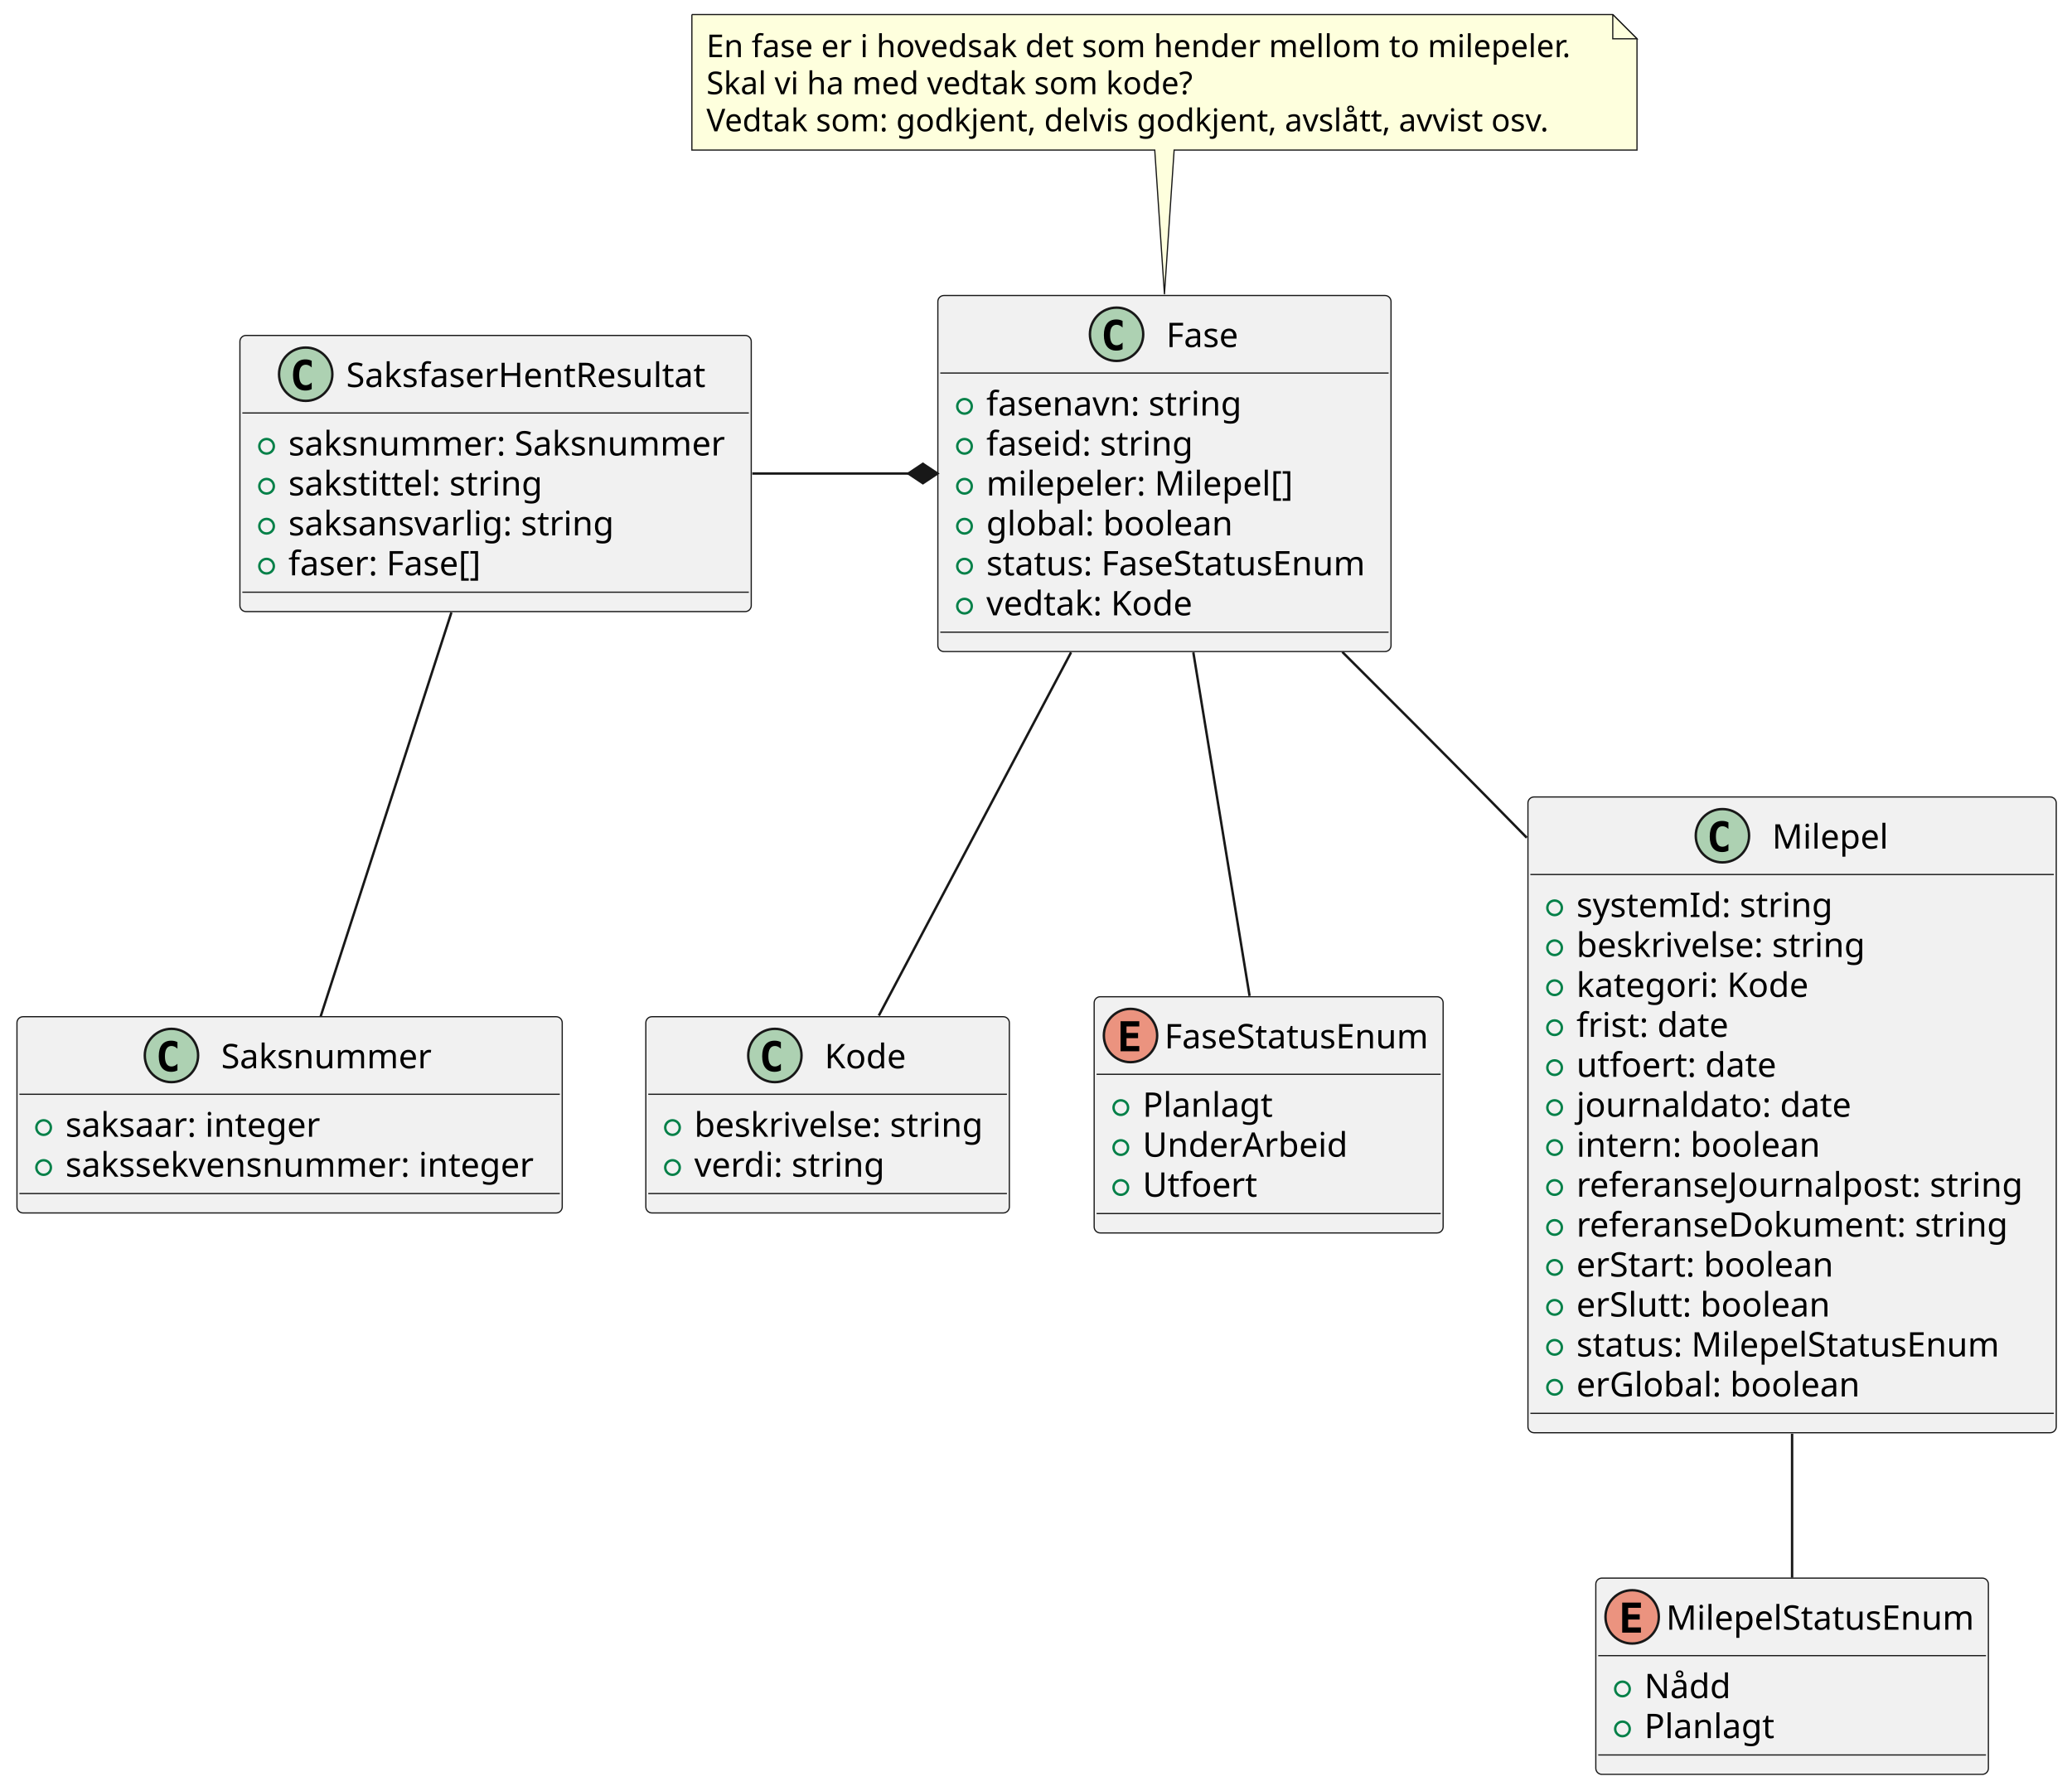
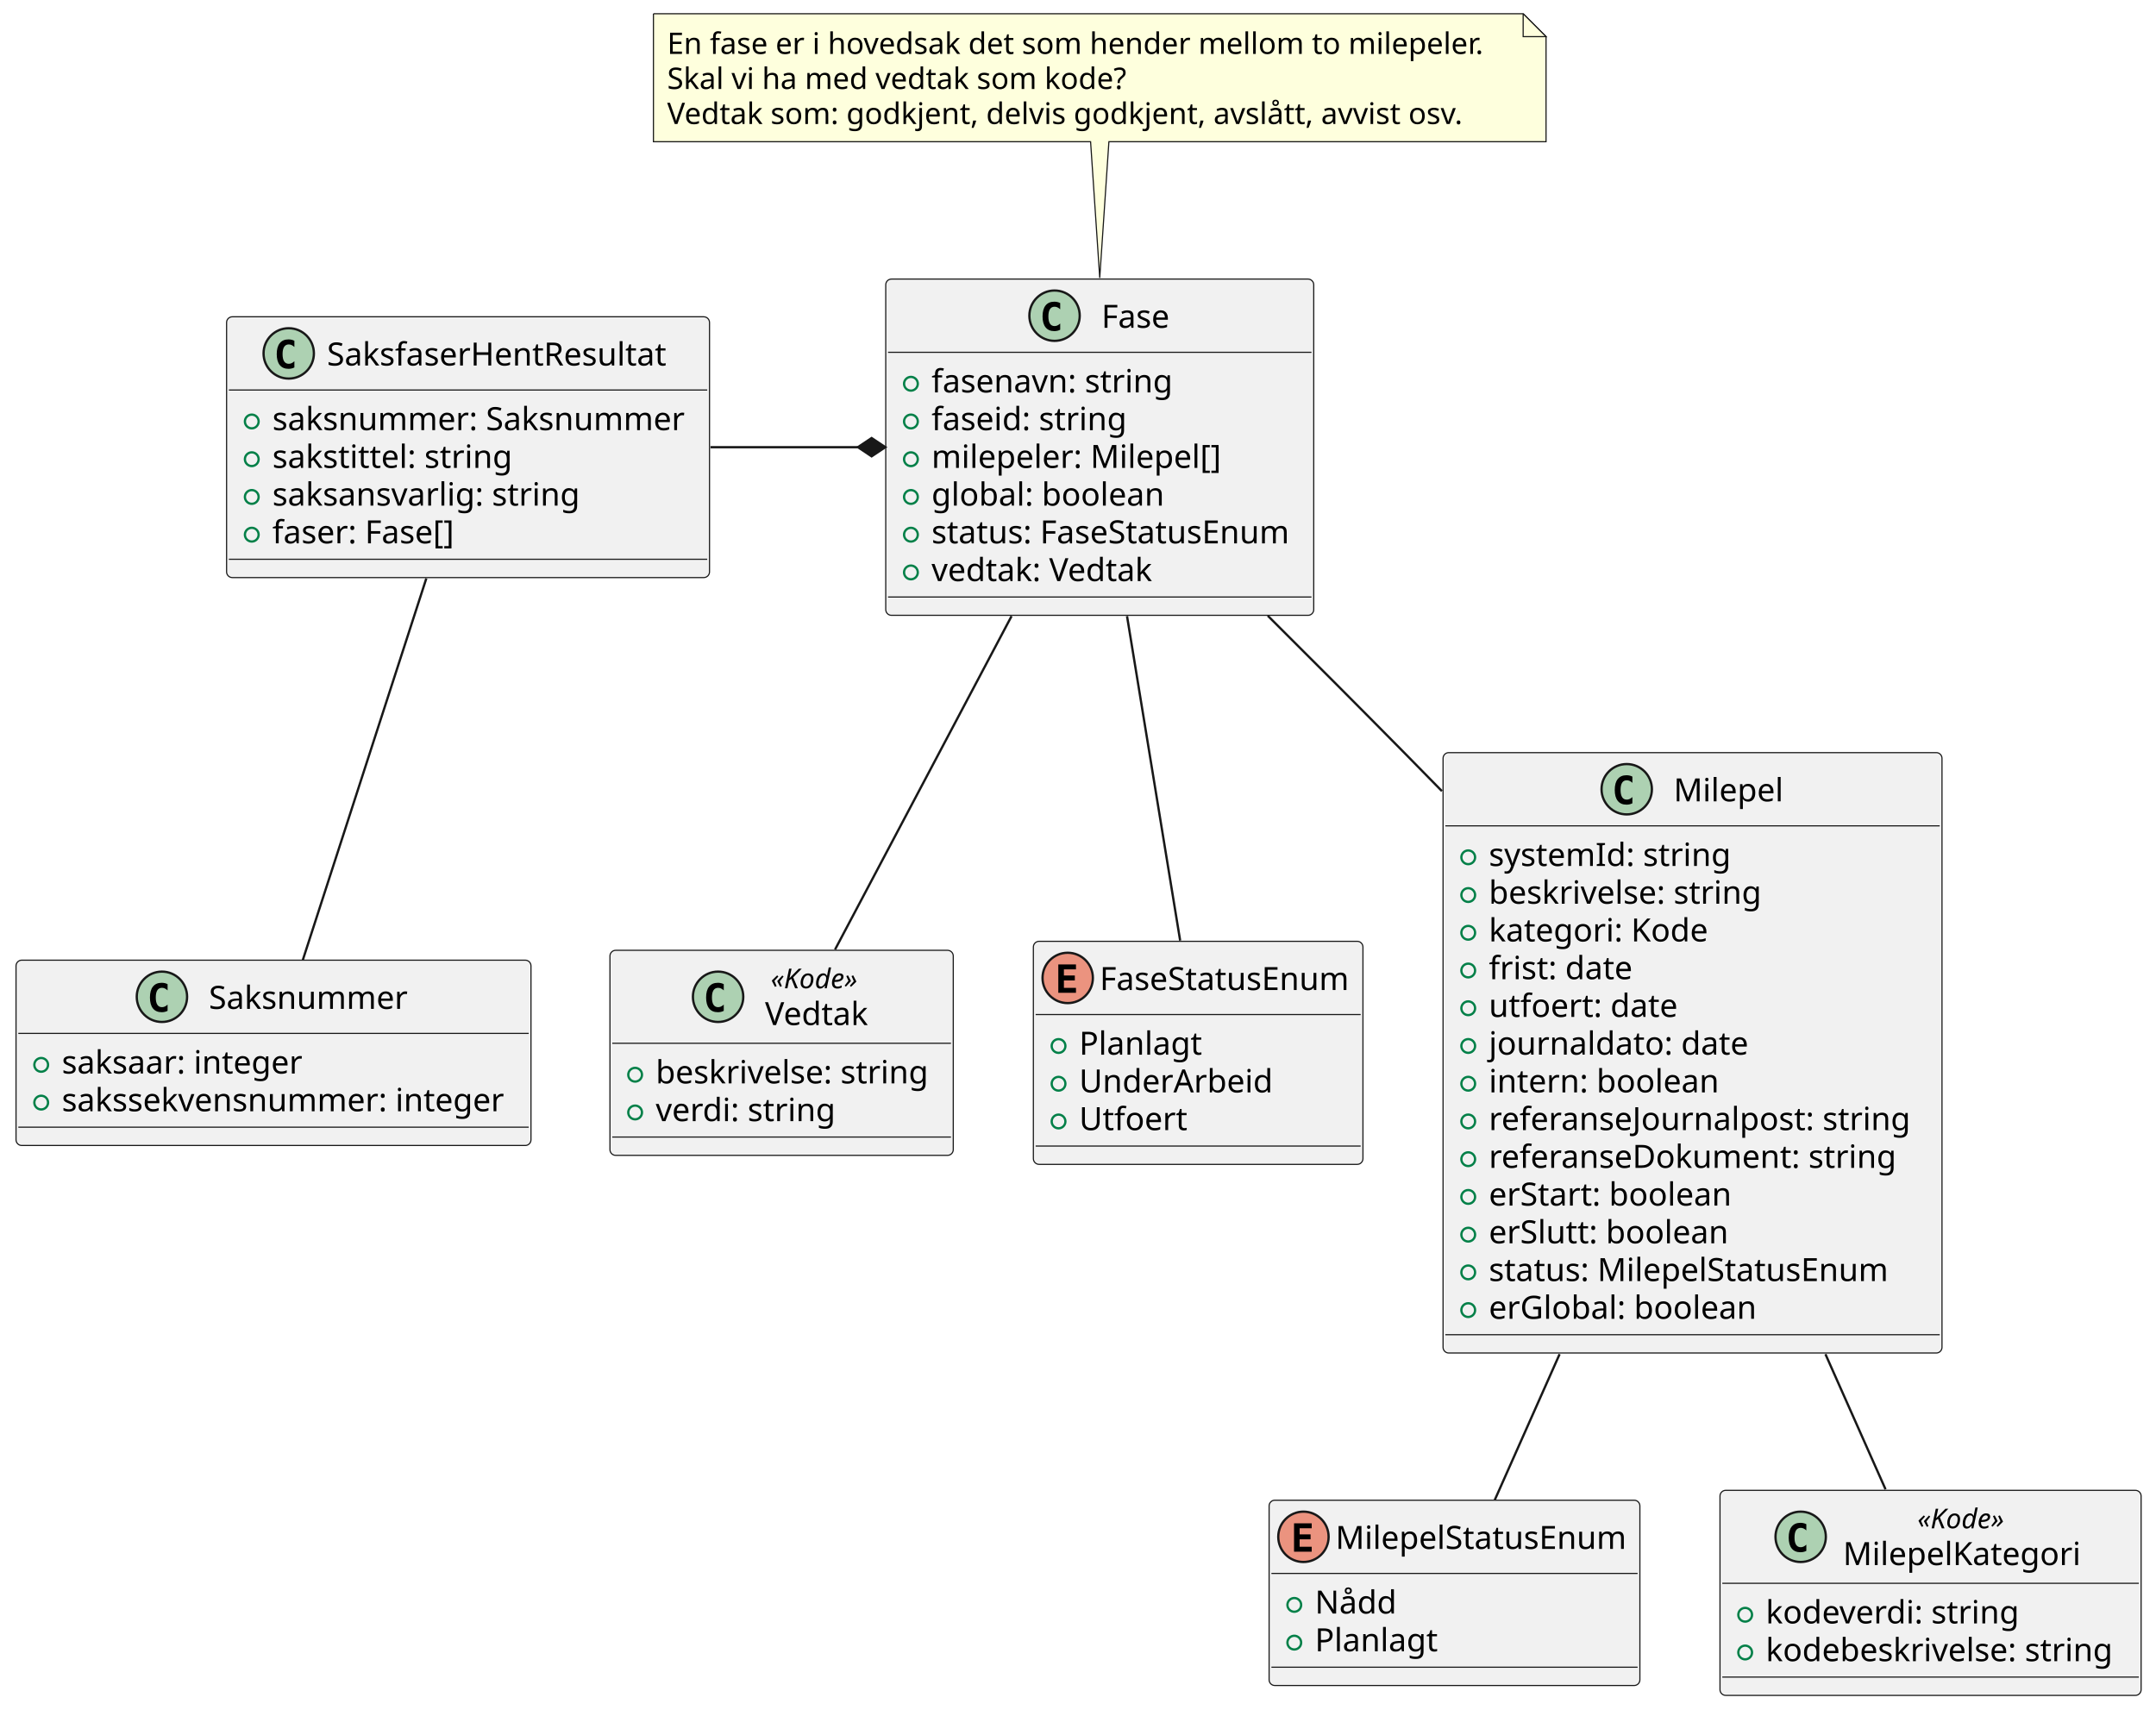
- <svg xmlns="http://www.w3.org/2000/svg" contentStyleType="text/css" height="739px" preserveAspectRatio="none" style="width:855px;height:739px;background:#FFFFFF;" version="1.1" viewBox="0 0 855 739" width="855px" zoomAndPan="magnify">
+ <svg xmlns="http://www.w3.org/2000/svg" contentStyleType="text/css" height="747px" preserveAspectRatio="none" style="width:942px;height:747px;background:#FFFFFF;" version="1.1" viewBox="0 0 942 747" width="942px" zoomAndPan="magnify">
  <defs />
  <g>
    <g id="elem_SaksfaserHentResultat">
      <rect codeLine="1" fill="#F1F1F1" height="113.953" id="SaksfaserHentResultat" rx="2.5" ry="2.5" style="stroke:#181818;stroke-width:0.5;" width="211" x="99" y="138.42" />
      <ellipse cx="126.15" cy="154.42" fill="#ADD1B2" rx="11" ry="11" style="stroke:#181818;stroke-width:1.0;" />
      <path d="M128.623,160.563 Q128.042,160.862 127.403,161.011 Q126.764,161.161 126.058,161.161 Q123.551,161.161 122.231,159.509 Q120.912,157.857 120.912,154.736 Q120.912,151.607 122.231,149.955 Q123.551,148.303 126.058,148.303 Q126.764,148.303 127.411,148.452 Q128.059,148.602 128.623,148.9 L128.623,151.623 Q127.992,151.042 127.399,150.772 Q126.805,150.502 126.174,150.502 Q124.83,150.502 124.145,151.569 Q123.46,152.636 123.46,154.736 Q123.46,156.828 124.145,157.894 Q124.83,158.961 126.174,158.961 Q126.805,158.961 127.399,158.691 Q127.992,158.422 128.623,157.84 Z " fill="#000000" />
      <text fill="#000000" font-family="sans-serif" font-size="14" lengthAdjust="spacing" textLength="152" x="142.85" y="159.711">SaksfaserHentResultat</text>
      <line style="stroke:#181818;stroke-width:0.5;" x1="100" x2="309" y1="170.42" y2="170.42" />
      <ellipse cx="110" cy="184.164" fill="none" rx="3" ry="3" style="stroke:#038048;stroke-width:1.0;" />
      <text fill="#000000" font-family="sans-serif" font-size="14" lengthAdjust="spacing" textLength="185" x="119" y="187.955">saksnummer: Saksnummer</text>
      <ellipse cx="110" cy="200.652" fill="none" rx="3" ry="3" style="stroke:#038048;stroke-width:1.0;" />
      <text fill="#000000" font-family="sans-serif" font-size="14" lengthAdjust="spacing" textLength="109" x="119" y="204.443">sakstittel: string</text>
      <ellipse cx="110" cy="217.141" fill="none" rx="3" ry="3" style="stroke:#038048;stroke-width:1.0;" />
      <text fill="#000000" font-family="sans-serif" font-size="14" lengthAdjust="spacing" textLength="140" x="119" y="220.932">saksansvarlig: string</text>
      <ellipse cx="110" cy="233.629" fill="none" rx="3" ry="3" style="stroke:#038048;stroke-width:1.0;" />
      <text fill="#000000" font-family="sans-serif" font-size="14" lengthAdjust="spacing" textLength="83" x="119" y="237.42">faser: Fase[]</text>
      <line style="stroke:#181818;stroke-width:0.5;" x1="100" x2="309" y1="244.373" y2="244.373" />
    </g>
    <g id="elem_Fase">
      <rect codeLine="13" fill="#F1F1F1" height="146.93" id="Fase" rx="2.5" ry="2.5" style="stroke:#181818;stroke-width:0.5;" width="187" x="387" y="121.94" />
      <ellipse cx="460.75" cy="137.94" fill="#ADD1B2" rx="11" ry="11" style="stroke:#181818;stroke-width:1.0;" />
      <path d="M463.223,144.083 Q462.642,144.382 462.003,144.531 Q461.364,144.681 460.658,144.681 Q458.151,144.681 456.832,143.029 Q455.512,141.377 455.512,138.256 Q455.512,135.126 456.832,133.475 Q458.151,131.823 460.658,131.823 Q461.364,131.823 462.011,131.972 Q462.659,132.122 463.223,132.421 L463.223,135.143 Q462.592,134.562 461.999,134.292 Q461.405,134.023 460.774,134.023 Q459.43,134.023 458.745,135.089 Q458.06,136.156 458.06,138.256 Q458.06,140.348 458.745,141.414 Q459.43,142.481 460.774,142.481 Q461.405,142.481 461.999,142.211 Q462.592,141.941 463.223,141.36 Z " fill="#000000" />
      <text fill="#000000" font-family="sans-serif" font-size="14" lengthAdjust="spacing" textLength="31" x="481.25" y="143.231">Fase</text>
      <line style="stroke:#181818;stroke-width:0.5;" x1="388" x2="573" y1="153.94" y2="153.94" />
      <ellipse cx="398" cy="167.684" fill="none" rx="3" ry="3" style="stroke:#038048;stroke-width:1.0;" />
      <text fill="#000000" font-family="sans-serif" font-size="14" lengthAdjust="spacing" textLength="109" x="407" y="171.475">fasenavn: string</text>
      <ellipse cx="398" cy="184.172" fill="none" rx="3" ry="3" style="stroke:#038048;stroke-width:1.0;" />
      <text fill="#000000" font-family="sans-serif" font-size="14" lengthAdjust="spacing" textLength="89" x="407" y="187.963">faseid: string</text>
      <ellipse cx="398" cy="200.661" fill="none" rx="3" ry="3" style="stroke:#038048;stroke-width:1.0;" />
      <text fill="#000000" font-family="sans-serif" font-size="14" lengthAdjust="spacing" textLength="131" x="407" y="204.452">milepeler: Milepel[]</text>
      <ellipse cx="398" cy="217.149" fill="none" rx="3" ry="3" style="stroke:#038048;stroke-width:1.0;" />
      <text fill="#000000" font-family="sans-serif" font-size="14" lengthAdjust="spacing" textLength="107" x="407" y="220.94">global: boolean</text>
      <ellipse cx="398" cy="233.637" fill="none" rx="3" ry="3" style="stroke:#038048;stroke-width:1.0;" />
      <text fill="#000000" font-family="sans-serif" font-size="14" lengthAdjust="spacing" textLength="161" x="407" y="237.428">status: FaseStatusEnum</text>
      <ellipse cx="398" cy="250.125" fill="none" rx="3" ry="3" style="stroke:#038048;stroke-width:1.0;" />
-       <text fill="#000000" font-family="sans-serif" font-size="14" lengthAdjust="spacing" textLength="88" x="407" y="253.917">vedtak: Kode</text>
+       <text fill="#000000" font-family="sans-serif" font-size="14" lengthAdjust="spacing" textLength="100" x="407" y="253.917">vedtak: Vedtak</text>
      <line style="stroke:#181818;stroke-width:0.5;" x1="388" x2="573" y1="260.87" y2="260.87" />
    </g>
    <g id="elem_Saksnummer">
-       <rect codeLine="62" fill="#F1F1F1" height="80.977" id="Saksnummer" rx="2.5" ry="2.5" style="stroke:#181818;stroke-width:0.5;" width="225" x="7" y="419.55" />
+       <rect codeLine="68" fill="#F1F1F1" height="80.977" id="Saksnummer" rx="2.5" ry="2.5" style="stroke:#181818;stroke-width:0.5;" width="225" x="7" y="419.55" />
      <ellipse cx="70.75" cy="435.55" fill="#ADD1B2" rx="11" ry="11" style="stroke:#181818;stroke-width:1.0;" />
      <path d="M73.223,441.693 Q72.642,441.992 72.003,442.141 Q71.364,442.291 70.658,442.291 Q68.151,442.291 66.832,440.639 Q65.512,438.987 65.512,435.866 Q65.512,432.736 66.832,431.085 Q68.151,429.433 70.658,429.433 Q71.364,429.433 72.011,429.582 Q72.659,429.732 73.223,430.031 L73.223,432.753 Q72.592,432.172 71.999,431.902 Q71.405,431.632 70.774,431.632 Q69.43,431.632 68.745,432.699 Q68.06,433.766 68.06,435.866 Q68.06,437.958 68.745,439.024 Q69.43,440.091 70.774,440.091 Q71.405,440.091 71.999,439.821 Q72.592,439.551 73.223,438.97 Z " fill="#000000" />
      <text fill="#000000" font-family="sans-serif" font-size="14" lengthAdjust="spacing" textLength="89" x="91.25" y="440.841">Saksnummer</text>
      <line style="stroke:#181818;stroke-width:0.5;" x1="8" x2="231" y1="451.55" y2="451.55" />
      <ellipse cx="18" cy="465.294" fill="none" rx="3" ry="3" style="stroke:#038048;stroke-width:1.0;" />
      <text fill="#000000" font-family="sans-serif" font-size="14" lengthAdjust="spacing" textLength="109" x="27" y="469.085">saksaar: integer</text>
      <ellipse cx="18" cy="481.782" fill="none" rx="3" ry="3" style="stroke:#038048;stroke-width:1.0;" />
      <text fill="#000000" font-family="sans-serif" font-size="14" lengthAdjust="spacing" textLength="199" x="27" y="485.573">sakssekvensnummer: integer</text>
      <line style="stroke:#181818;stroke-width:0.5;" x1="8" x2="231" y1="492.527" y2="492.527" />
    </g>
    <g id="elem_GMN7">
      <path d="M285.5,6 L285.5,61.932 A0,0 0 0 0 285.5,61.932 L476.5,61.932 L480.5,121.44 L484.5,61.932 L675.5,61.932 A0,0 0 0 0 675.5,61.932 L675.5,16 L665.5,6 L285.5,6 A0,0 0 0 0 285.5,6 " fill="#FEFFDD" style="stroke:#181818;stroke-width:0.5;" />
      <path d="M665.5,6 L665.5,16 L675.5,16 L665.5,6 " fill="#FEFFDD" style="stroke:#181818;stroke-width:0.5;" />
      <text fill="#000000" font-family="sans-serif" font-size="13" lengthAdjust="spacing" textLength="369" x="291.5" y="23.568">En fase er i hovedsak det som hender mellom to milepeler.</text>
      <text fill="#000000" font-family="sans-serif" font-size="13" lengthAdjust="spacing" textLength="208" x="291.5" y="38.879">Skal vi ha med vedtak som kode?</text>
      <text fill="#000000" font-family="sans-serif" font-size="13" lengthAdjust="spacing" textLength="368" x="291.5" y="54.19">Vedtak som: godkjent, delvis godkjent, avslått, avvist osv.</text>
    </g>
-     <g id="elem_Kode">
-       <rect codeLine="24" fill="#F1F1F1" height="80.977" id="Kode" rx="2.5" ry="2.5" style="stroke:#181818;stroke-width:0.5;" width="150" x="266.5" y="419.55" />
-       <ellipse cx="319.75" cy="435.55" fill="#ADD1B2" rx="11" ry="11" style="stroke:#181818;stroke-width:1.0;" />
-       <path d="M322.223,441.693 Q321.642,441.992 321.003,442.141 Q320.364,442.291 319.658,442.291 Q317.151,442.291 315.832,440.639 Q314.512,438.987 314.512,435.866 Q314.512,432.736 315.832,431.085 Q317.151,429.433 319.658,429.433 Q320.364,429.433 321.011,429.582 Q321.659,429.732 322.223,430.031 L322.223,432.753 Q321.592,432.172 320.999,431.902 Q320.405,431.632 319.774,431.632 Q318.43,431.632 317.745,432.699 Q317.06,433.766 317.06,435.866 Q317.06,437.958 317.745,439.024 Q318.43,440.091 319.774,440.091 Q320.405,440.091 320.999,439.821 Q321.592,439.551 322.223,438.97 Z " fill="#000000" />
-       <text fill="#000000" font-family="sans-serif" font-size="14" lengthAdjust="spacing" textLength="35" x="340.25" y="440.841">Kode</text>
-       <line style="stroke:#181818;stroke-width:0.5;" x1="267.5" x2="415.5" y1="451.55" y2="451.55" />
-       <ellipse cx="277.5" cy="465.294" fill="none" rx="3" ry="3" style="stroke:#038048;stroke-width:1.0;" />
-       <text fill="#000000" font-family="sans-serif" font-size="14" lengthAdjust="spacing" textLength="124" x="286.5" y="469.085">beskrivelse: string</text>
-       <ellipse cx="277.5" cy="481.782" fill="none" rx="3" ry="3" style="stroke:#038048;stroke-width:1.0;" />
-       <text fill="#000000" font-family="sans-serif" font-size="14" lengthAdjust="spacing" textLength="82" x="286.5" y="485.573">verdi: string</text>
-       <line style="stroke:#181818;stroke-width:0.5;" x1="267.5" x2="415.5" y1="492.527" y2="492.527" />
+     <g id="elem_Vedtak">
+       <rect codeLine="24" fill="#F1F1F1" height="89.598" id="Vedtak" rx="2.5" ry="2.5" style="stroke:#181818;stroke-width:0.5;" width="150" x="266.5" y="415.24" />
+       <ellipse cx="313.75" cy="435.55" fill="#ADD1B2" rx="11" ry="11" style="stroke:#181818;stroke-width:1.0;" />
+       <path d="M316.223,441.694 Q315.642,441.992 315.003,442.142 Q314.364,442.291 313.658,442.291 Q311.151,442.291 309.832,440.639 Q308.512,438.988 308.512,435.866 Q308.512,432.737 309.832,431.085 Q311.151,429.433 313.658,429.433 Q314.364,429.433 315.011,429.583 Q315.659,429.732 316.223,430.031 L316.223,432.754 Q315.592,432.173 314.999,431.903 Q314.405,431.633 313.774,431.633 Q312.43,431.633 311.745,432.7 Q311.06,433.766 311.06,435.866 Q311.06,437.958 311.745,439.025 Q312.43,440.092 313.774,440.092 Q314.405,440.092 314.999,439.822 Q315.592,439.552 316.223,438.971 Z " fill="#000000" />
+       <text fill="#000000" font-family="sans-serif" font-size="12" font-style="italic" lengthAdjust="spacing" textLength="42" x="336.75" y="431.842">«Kode»</text>
+       <text fill="#000000" font-family="sans-serif" font-size="14" lengthAdjust="spacing" textLength="47" x="334.25" y="447.908">Vedtak</text>
+       <line style="stroke:#181818;stroke-width:0.5;" x1="267.5" x2="415.5" y1="455.861" y2="455.861" />
+       <ellipse cx="277.5" cy="469.605" fill="none" rx="3" ry="3" style="stroke:#038048;stroke-width:1.0;" />
+       <text fill="#000000" font-family="sans-serif" font-size="14" lengthAdjust="spacing" textLength="124" x="286.5" y="473.396">beskrivelse: string</text>
+       <ellipse cx="277.5" cy="486.094" fill="none" rx="3" ry="3" style="stroke:#038048;stroke-width:1.0;" />
+       <text fill="#000000" font-family="sans-serif" font-size="14" lengthAdjust="spacing" textLength="82" x="286.5" y="489.885">verdi: string</text>
+       <line style="stroke:#181818;stroke-width:0.5;" x1="267.5" x2="415.5" y1="496.838" y2="496.838" />
    </g>
    <g id="elem_FaseStatusEnum">
      <rect codeLine="31" fill="#F1F1F1" height="97.465" id="FaseStatusEnum" rx="2.5" ry="2.5" style="stroke:#181818;stroke-width:0.5;" width="144" x="451.5" y="411.31" />
      <ellipse cx="466.5" cy="427.31" fill="#EB937F" rx="11" ry="11" style="stroke:#181818;stroke-width:1.0;" />
      <path d="M470.114,433.81 L462.394,433.81 L462.394,421.417 L470.114,421.417 L470.114,423.575 L464.843,423.575 L464.843,426.248 L469.616,426.248 L469.616,428.406 L464.843,428.406 L464.843,431.652 L470.114,431.652 Z " fill="#000000" />
      <text fill="#000000" font-family="sans-serif" font-size="14" lengthAdjust="spacing" textLength="112" x="480.5" y="432.601">FaseStatusEnum</text>
      <line style="stroke:#181818;stroke-width:0.5;" x1="452.5" x2="594.5" y1="443.31" y2="443.31" />
      <ellipse cx="462.5" cy="457.054" fill="none" rx="3" ry="3" style="stroke:#038048;stroke-width:1.0;" />
      <text fill="#000000" font-family="sans-serif" font-size="14" lengthAdjust="spacing" textLength="55" x="471.5" y="460.845">Planlagt</text>
      <ellipse cx="462.5" cy="473.542" fill="none" rx="3" ry="3" style="stroke:#038048;stroke-width:1.0;" />
      <text fill="#000000" font-family="sans-serif" font-size="14" lengthAdjust="spacing" textLength="88" x="471.5" y="477.333">UnderArbeid</text>
      <ellipse cx="462.5" cy="490.031" fill="none" rx="3" ry="3" style="stroke:#038048;stroke-width:1.0;" />
      <text fill="#000000" font-family="sans-serif" font-size="14" lengthAdjust="spacing" textLength="48" x="471.5" y="493.822">Utfoert</text>
      <line style="stroke:#181818;stroke-width:0.5;" x1="452.5" x2="594.5" y1="500.775" y2="500.775" />
    </g>
    <g id="elem_Milepel">
-       <rect codeLine="39" fill="#F1F1F1" height="262.348" id="Milepel" rx="2.5" ry="2.5" style="stroke:#181818;stroke-width:0.5;" width="218" x="630.5" y="328.87" />
-       <ellipse cx="710.75" cy="344.87" fill="#ADD1B2" rx="11" ry="11" style="stroke:#181818;stroke-width:1.0;" />
-       <path d="M713.223,351.013 Q712.642,351.312 712.003,351.461 Q711.364,351.611 710.658,351.611 Q708.151,351.611 706.832,349.959 Q705.512,348.307 705.512,345.186 Q705.512,342.057 706.832,340.405 Q708.151,338.753 710.658,338.753 Q711.364,338.753 712.011,338.902 Q712.659,339.052 713.223,339.351 L713.223,342.073 Q712.592,341.492 711.999,341.222 Q711.405,340.952 710.774,340.952 Q709.43,340.952 708.745,342.019 Q708.06,343.086 708.06,345.186 Q708.06,347.278 708.745,348.344 Q709.43,349.411 710.774,349.411 Q711.405,349.411 711.999,349.141 Q712.592,348.872 713.223,348.29 Z " fill="#000000" />
-       <text fill="#000000" font-family="sans-serif" font-size="14" lengthAdjust="spacing" textLength="49" x="731.25" y="350.161">Milepel</text>
-       <line style="stroke:#181818;stroke-width:0.5;" x1="631.5" x2="847.5" y1="360.87" y2="360.87" />
-       <ellipse cx="641.5" cy="374.614" fill="none" rx="3" ry="3" style="stroke:#038048;stroke-width:1.0;" />
-       <text fill="#000000" font-family="sans-serif" font-size="14" lengthAdjust="spacing" textLength="108" x="650.5" y="378.405">systemId: string</text>
-       <ellipse cx="641.5" cy="391.102" fill="none" rx="3" ry="3" style="stroke:#038048;stroke-width:1.0;" />
-       <text fill="#000000" font-family="sans-serif" font-size="14" lengthAdjust="spacing" textLength="124" x="650.5" y="394.893">beskrivelse: string</text>
-       <ellipse cx="641.5" cy="407.591" fill="none" rx="3" ry="3" style="stroke:#038048;stroke-width:1.0;" />
-       <text fill="#000000" font-family="sans-serif" font-size="14" lengthAdjust="spacing" textLength="100" x="650.5" y="411.382">kategori: Kode</text>
-       <ellipse cx="641.5" cy="424.079" fill="none" rx="3" ry="3" style="stroke:#038048;stroke-width:1.0;" />
-       <text fill="#000000" font-family="sans-serif" font-size="14" lengthAdjust="spacing" textLength="65" x="650.5" y="427.87">frist: date</text>
-       <ellipse cx="641.5" cy="440.567" fill="none" rx="3" ry="3" style="stroke:#038048;stroke-width:1.0;" />
-       <text fill="#000000" font-family="sans-serif" font-size="14" lengthAdjust="spacing" textLength="85" x="650.5" y="444.358">utfoert: date</text>
-       <ellipse cx="641.5" cy="457.055" fill="none" rx="3" ry="3" style="stroke:#038048;stroke-width:1.0;" />
-       <text fill="#000000" font-family="sans-serif" font-size="14" lengthAdjust="spacing" textLength="118" x="650.5" y="460.847">journaldato: date</text>
-       <ellipse cx="641.5" cy="473.544" fill="none" rx="3" ry="3" style="stroke:#038048;stroke-width:1.0;" />
-       <text fill="#000000" font-family="sans-serif" font-size="14" lengthAdjust="spacing" textLength="105" x="650.5" y="477.335">intern: boolean</text>
-       <ellipse cx="641.5" cy="490.032" fill="none" rx="3" ry="3" style="stroke:#038048;stroke-width:1.0;" />
-       <text fill="#000000" font-family="sans-serif" font-size="14" lengthAdjust="spacing" textLength="192" x="650.5" y="493.823">referanseJournalpost: string</text>
-       <ellipse cx="641.5" cy="506.52" fill="none" rx="3" ry="3" style="stroke:#038048;stroke-width:1.0;" />
-       <text fill="#000000" font-family="sans-serif" font-size="14" lengthAdjust="spacing" textLength="184" x="650.5" y="510.311">referanseDokument: string</text>
-       <ellipse cx="641.5" cy="523.009" fill="none" rx="3" ry="3" style="stroke:#038048;stroke-width:1.0;" />
-       <text fill="#000000" font-family="sans-serif" font-size="14" lengthAdjust="spacing" textLength="110" x="650.5" y="526.8">erStart: boolean</text>
-       <ellipse cx="641.5" cy="539.497" fill="none" rx="3" ry="3" style="stroke:#038048;stroke-width:1.0;" />
-       <text fill="#000000" font-family="sans-serif" font-size="14" lengthAdjust="spacing" textLength="109" x="650.5" y="543.288">erSlutt: boolean</text>
-       <ellipse cx="641.5" cy="555.985" fill="none" rx="3" ry="3" style="stroke:#038048;stroke-width:1.0;" />
-       <text fill="#000000" font-family="sans-serif" font-size="14" lengthAdjust="spacing" textLength="179" x="650.5" y="559.776">status: MilepelStatusEnum</text>
-       <ellipse cx="641.5" cy="572.473" fill="none" rx="3" ry="3" style="stroke:#038048;stroke-width:1.0;" />
-       <text fill="#000000" font-family="sans-serif" font-size="14" lengthAdjust="spacing" textLength="122" x="650.5" y="576.264">erGlobal: boolean</text>
-       <line style="stroke:#181818;stroke-width:0.5;" x1="631.5" x2="847.5" y1="583.218" y2="583.218" />
+       <rect codeLine="39" fill="#F1F1F1" height="262.348" id="Milepel" rx="2.5" ry="2.5" style="stroke:#181818;stroke-width:0.5;" width="218" x="630.5" y="328.86" />
+       <ellipse cx="710.75" cy="344.86" fill="#ADD1B2" rx="11" ry="11" style="stroke:#181818;stroke-width:1.0;" />
+       <path d="M713.223,351.003 Q712.642,351.302 712.003,351.451 Q711.364,351.601 710.658,351.601 Q708.151,351.601 706.832,349.949 Q705.512,348.297 705.512,345.176 Q705.512,342.046 706.832,340.395 Q708.151,338.743 710.658,338.743 Q711.364,338.743 712.011,338.892 Q712.659,339.042 713.223,339.341 L713.223,342.063 Q712.592,341.482 711.999,341.212 Q711.405,340.942 710.774,340.942 Q709.43,340.942 708.745,342.009 Q708.06,343.076 708.06,345.176 Q708.06,347.268 708.745,348.334 Q709.43,349.401 710.774,349.401 Q711.405,349.401 711.999,349.131 Q712.592,348.861 713.223,348.28 Z " fill="#000000" />
+       <text fill="#000000" font-family="sans-serif" font-size="14" lengthAdjust="spacing" textLength="49" x="731.25" y="350.151">Milepel</text>
+       <line style="stroke:#181818;stroke-width:0.5;" x1="631.5" x2="847.5" y1="360.86" y2="360.86" />
+       <ellipse cx="641.5" cy="374.604" fill="none" rx="3" ry="3" style="stroke:#038048;stroke-width:1.0;" />
+       <text fill="#000000" font-family="sans-serif" font-size="14" lengthAdjust="spacing" textLength="108" x="650.5" y="378.395">systemId: string</text>
+       <ellipse cx="641.5" cy="391.092" fill="none" rx="3" ry="3" style="stroke:#038048;stroke-width:1.0;" />
+       <text fill="#000000" font-family="sans-serif" font-size="14" lengthAdjust="spacing" textLength="124" x="650.5" y="394.883">beskrivelse: string</text>
+       <ellipse cx="641.5" cy="407.581" fill="none" rx="3" ry="3" style="stroke:#038048;stroke-width:1.0;" />
+       <text fill="#000000" font-family="sans-serif" font-size="14" lengthAdjust="spacing" textLength="100" x="650.5" y="411.372">kategori: Kode</text>
+       <ellipse cx="641.5" cy="424.069" fill="none" rx="3" ry="3" style="stroke:#038048;stroke-width:1.0;" />
+       <text fill="#000000" font-family="sans-serif" font-size="14" lengthAdjust="spacing" textLength="65" x="650.5" y="427.86">frist: date</text>
+       <ellipse cx="641.5" cy="440.557" fill="none" rx="3" ry="3" style="stroke:#038048;stroke-width:1.0;" />
+       <text fill="#000000" font-family="sans-serif" font-size="14" lengthAdjust="spacing" textLength="85" x="650.5" y="444.348">utfoert: date</text>
+       <ellipse cx="641.5" cy="457.046" fill="none" rx="3" ry="3" style="stroke:#038048;stroke-width:1.0;" />
+       <text fill="#000000" font-family="sans-serif" font-size="14" lengthAdjust="spacing" textLength="118" x="650.5" y="460.837">journaldato: date</text>
+       <ellipse cx="641.5" cy="473.534" fill="none" rx="3" ry="3" style="stroke:#038048;stroke-width:1.0;" />
+       <text fill="#000000" font-family="sans-serif" font-size="14" lengthAdjust="spacing" textLength="105" x="650.5" y="477.325">intern: boolean</text>
+       <ellipse cx="641.5" cy="490.022" fill="none" rx="3" ry="3" style="stroke:#038048;stroke-width:1.0;" />
+       <text fill="#000000" font-family="sans-serif" font-size="14" lengthAdjust="spacing" textLength="192" x="650.5" y="493.813">referanseJournalpost: string</text>
+       <ellipse cx="641.5" cy="506.51" fill="none" rx="3" ry="3" style="stroke:#038048;stroke-width:1.0;" />
+       <text fill="#000000" font-family="sans-serif" font-size="14" lengthAdjust="spacing" textLength="184" x="650.5" y="510.301">referanseDokument: string</text>
+       <ellipse cx="641.5" cy="522.999" fill="none" rx="3" ry="3" style="stroke:#038048;stroke-width:1.0;" />
+       <text fill="#000000" font-family="sans-serif" font-size="14" lengthAdjust="spacing" textLength="110" x="650.5" y="526.79">erStart: boolean</text>
+       <ellipse cx="641.5" cy="539.487" fill="none" rx="3" ry="3" style="stroke:#038048;stroke-width:1.0;" />
+       <text fill="#000000" font-family="sans-serif" font-size="14" lengthAdjust="spacing" textLength="109" x="650.5" y="543.278">erSlutt: boolean</text>
+       <ellipse cx="641.5" cy="555.975" fill="none" rx="3" ry="3" style="stroke:#038048;stroke-width:1.0;" />
+       <text fill="#000000" font-family="sans-serif" font-size="14" lengthAdjust="spacing" textLength="179" x="650.5" y="559.766">status: MilepelStatusEnum</text>
+       <ellipse cx="641.5" cy="572.463" fill="none" rx="3" ry="3" style="stroke:#038048;stroke-width:1.0;" />
+       <text fill="#000000" font-family="sans-serif" font-size="14" lengthAdjust="spacing" textLength="122" x="650.5" y="576.255">erGlobal: boolean</text>
+       <line style="stroke:#181818;stroke-width:0.5;" x1="631.5" x2="847.5" y1="583.208" y2="583.208" />
    </g>
    <g id="elem_MilepelStatusEnum">
-       <rect codeLine="57" fill="#F1F1F1" height="80.977" id="MilepelStatusEnum" rx="2.5" ry="2.5" style="stroke:#181818;stroke-width:0.5;" width="162" x="658.5" y="651.21" />
-       <ellipse cx="673.5" cy="667.21" fill="#EB937F" rx="11" ry="11" style="stroke:#181818;stroke-width:1.0;" />
-       <path d="M677.114,673.71 L669.394,673.71 L669.394,661.317 L677.114,661.317 L677.114,663.475 L671.843,663.475 L671.843,666.148 L676.616,666.148 L676.616,668.306 L671.843,668.306 L671.843,671.552 L677.114,671.552 Z " fill="#000000" />
-       <text fill="#000000" font-family="sans-serif" font-size="14" lengthAdjust="spacing" textLength="130" x="687.5" y="672.501">MilepelStatusEnum</text>
-       <line style="stroke:#181818;stroke-width:0.5;" x1="659.5" x2="819.5" y1="683.21" y2="683.21" />
-       <ellipse cx="669.5" cy="696.954" fill="none" rx="3" ry="3" style="stroke:#038048;stroke-width:1.0;" />
-       <text fill="#000000" font-family="sans-serif" font-size="14" lengthAdjust="spacing" textLength="36" x="678.5" y="700.745">Nådd</text>
-       <ellipse cx="669.5" cy="713.442" fill="none" rx="3" ry="3" style="stroke:#038048;stroke-width:1.0;" />
-       <text fill="#000000" font-family="sans-serif" font-size="14" lengthAdjust="spacing" textLength="55" x="678.5" y="717.233">Planlagt</text>
-       <line style="stroke:#181818;stroke-width:0.5;" x1="659.5" x2="819.5" y1="724.187" y2="724.187" />
+       <rect codeLine="63" fill="#F1F1F1" height="80.977" id="MilepelStatusEnum" rx="2.5" ry="2.5" style="stroke:#181818;stroke-width:0.5;" width="162" x="554.5" y="655.52" />
+       <ellipse cx="569.5" cy="671.52" fill="#EB937F" rx="11" ry="11" style="stroke:#181818;stroke-width:1.0;" />
+       <path d="M573.114,678.02 L565.394,678.02 L565.394,665.627 L573.114,665.627 L573.114,667.785 L567.843,667.785 L567.843,670.458 L572.616,670.458 L572.616,672.616 L567.843,672.616 L567.843,675.862 L573.114,675.862 Z " fill="#000000" />
+       <text fill="#000000" font-family="sans-serif" font-size="14" lengthAdjust="spacing" textLength="130" x="583.5" y="676.811">MilepelStatusEnum</text>
+       <line style="stroke:#181818;stroke-width:0.5;" x1="555.5" x2="715.5" y1="687.52" y2="687.52" />
+       <ellipse cx="565.5" cy="701.264" fill="none" rx="3" ry="3" style="stroke:#038048;stroke-width:1.0;" />
+       <text fill="#000000" font-family="sans-serif" font-size="14" lengthAdjust="spacing" textLength="36" x="574.5" y="705.055">Nådd</text>
+       <ellipse cx="565.5" cy="717.752" fill="none" rx="3" ry="3" style="stroke:#038048;stroke-width:1.0;" />
+       <text fill="#000000" font-family="sans-serif" font-size="14" lengthAdjust="spacing" textLength="55" x="574.5" y="721.543">Planlagt</text>
+       <line style="stroke:#181818;stroke-width:0.5;" x1="555.5" x2="715.5" y1="728.497" y2="728.497" />
+     </g>
+     <g id="elem_MilepelKategori">
+       <rect codeLine="58" fill="#F1F1F1" height="89.598" id="MilepelKategori" rx="2.5" ry="2.5" style="stroke:#181818;stroke-width:0.5;" width="184" x="751.5" y="651.21" />
+       <ellipse cx="786.75" cy="671.52" fill="#ADD1B2" rx="11" ry="11" style="stroke:#181818;stroke-width:1.0;" />
+       <path d="M789.223,677.664 Q788.642,677.962 788.003,678.112 Q787.364,678.261 786.658,678.261 Q784.151,678.261 782.832,676.609 Q781.512,674.958 781.512,671.837 Q781.512,668.707 782.832,667.055 Q784.151,665.403 786.658,665.403 Q787.364,665.403 788.011,665.553 Q788.659,665.702 789.223,666.001 L789.223,668.724 Q788.592,668.143 787.999,667.873 Q787.405,667.603 786.774,667.603 Q785.43,667.603 784.745,668.67 Q784.06,669.736 784.06,671.837 Q784.06,673.928 784.745,674.995 Q785.43,676.062 786.774,676.062 Q787.405,676.062 787.999,675.792 Q788.592,675.522 789.223,674.941 Z " fill="#000000" />
+       <text fill="#000000" font-family="sans-serif" font-size="12" font-style="italic" lengthAdjust="spacing" textLength="42" x="837.75" y="667.812">«Kode»</text>
+       <text fill="#000000" font-family="sans-serif" font-size="14" lengthAdjust="spacing" textLength="107" x="805.25" y="683.878">MilepelKategori</text>
+       <line style="stroke:#181818;stroke-width:0.5;" x1="752.5" x2="934.5" y1="691.831" y2="691.831" />
+       <ellipse cx="762.5" cy="705.575" fill="none" rx="3" ry="3" style="stroke:#038048;stroke-width:1.0;" />
+       <text fill="#000000" font-family="sans-serif" font-size="14" lengthAdjust="spacing" textLength="116" x="771.5" y="709.366">kodeverdi: string</text>
+       <ellipse cx="762.5" cy="722.063" fill="none" rx="3" ry="3" style="stroke:#038048;stroke-width:1.0;" />
+       <text fill="#000000" font-family="sans-serif" font-size="14" lengthAdjust="spacing" textLength="158" x="771.5" y="725.855">kodebeskrivelse: string</text>
+       <line style="stroke:#181818;stroke-width:0.5;" x1="752.5" x2="934.5" y1="732.808" y2="732.808" />
    </g>
    <g id="link_SaksfaserHentResultat_Fase">
      <path codeLine="8" d="M310.43,195.4 C335.89,195.4 349.36,195.4 374.83,195.4 " fill="none" id="SaksfaserHentResultat-to-Fase" style="stroke:#181818;stroke-width:1.0;" />
      <polygon fill="#181818" points="386.83,195.4,380.83,191.4,374.83,195.4,380.83,199.4,386.83,195.4" style="stroke:#181818;stroke-width:1.0;" />
    </g>
    <g id="link_SaksfaserHentResultat_Saksnummer">
-       <path codeLine="9" d="M186.27,252.74 C170.02,302.94 146.66,375.1 132.32,419.43 " fill="none" id="SaksfaserHentResultat-Saksnummer" style="stroke:#181818;stroke-width:1.0;" />
+       <path codeLine="9" d="M186.27,252.74 C170.02,302.93 146.66,375.1 132.32,419.43 " fill="none" id="SaksfaserHentResultat-Saksnummer" style="stroke:#181818;stroke-width:1.0;" />
    </g>
-     <g id="link_Fase_Kode">
-       <path codeLine="22" d="M441.97,269.21 C416.34,317.64 383.64,379.41 362.64,419.1 " fill="none" id="Fase-Kode" style="stroke:#181818;stroke-width:1.0;" />
+     <g id="link_Fase_Vedtak">
+       <path codeLine="22" d="M441.97,269.21 C417.22,315.97 385.89,375.16 364.85,414.91 " fill="none" id="Fase-Vedtak" style="stroke:#181818;stroke-width:1.0;" />
    </g>
    <g id="link_Fase_FaseStatusEnum">
-       <path codeLine="29" d="M492.42,269.21 C499.83,314.45 509.14,371.34 515.63,410.98 " fill="none" id="Fase-FaseStatusEnum" style="stroke:#181818;stroke-width:1.0;" />
+       <path codeLine="29" d="M492.42,269.21 C499.83,314.45 509.14,371.33 515.63,410.98 " fill="none" id="Fase-FaseStatusEnum" style="stroke:#181818;stroke-width:1.0;" />
    </g>
    <g id="link_Fase_Milepel">
-       <path codeLine="37" d="M553.91,269.04 C573.36,288.41 594.28,309.37 613.5,328.87 C618.91,334.35 624.44,339.98 630.01,345.68 " fill="none" id="Fase-Milepel" style="stroke:#181818;stroke-width:1.0;" />
+       <path codeLine="37" d="M553.91,269.04 C573.36,288.41 594.28,309.37 613.5,328.86 C618.91,334.35 624.44,339.98 630.01,345.68 " fill="none" id="Fase-Milepel" style="stroke:#181818;stroke-width:1.0;" />
    </g>
    <g id="link_Milepel_MilepelStatusEnum">
-       <path codeLine="55" d="M739.5,591.64 C739.5,613.25 739.5,634.1 739.5,651.05 " fill="none" id="Milepel-MilepelStatusEnum" style="stroke:#181818;stroke-width:1.0;" />
+       <path codeLine="55" d="M681.42,591.71 C671.09,614.94 661.08,637.45 653.06,655.49 " fill="none" id="Milepel-MilepelStatusEnum" style="stroke:#181818;stroke-width:1.0;" />
+     </g>
+     <g id="link_Milepel_MilepelKategori">
+       <path codeLine="56" d="M797.58,591.71 C807.03,612.96 816.2,633.59 823.83,650.77 " fill="none" id="Milepel-MilepelKategori" style="stroke:#181818;stroke-width:1.0;" />
    </g>
  </g>
</svg>
